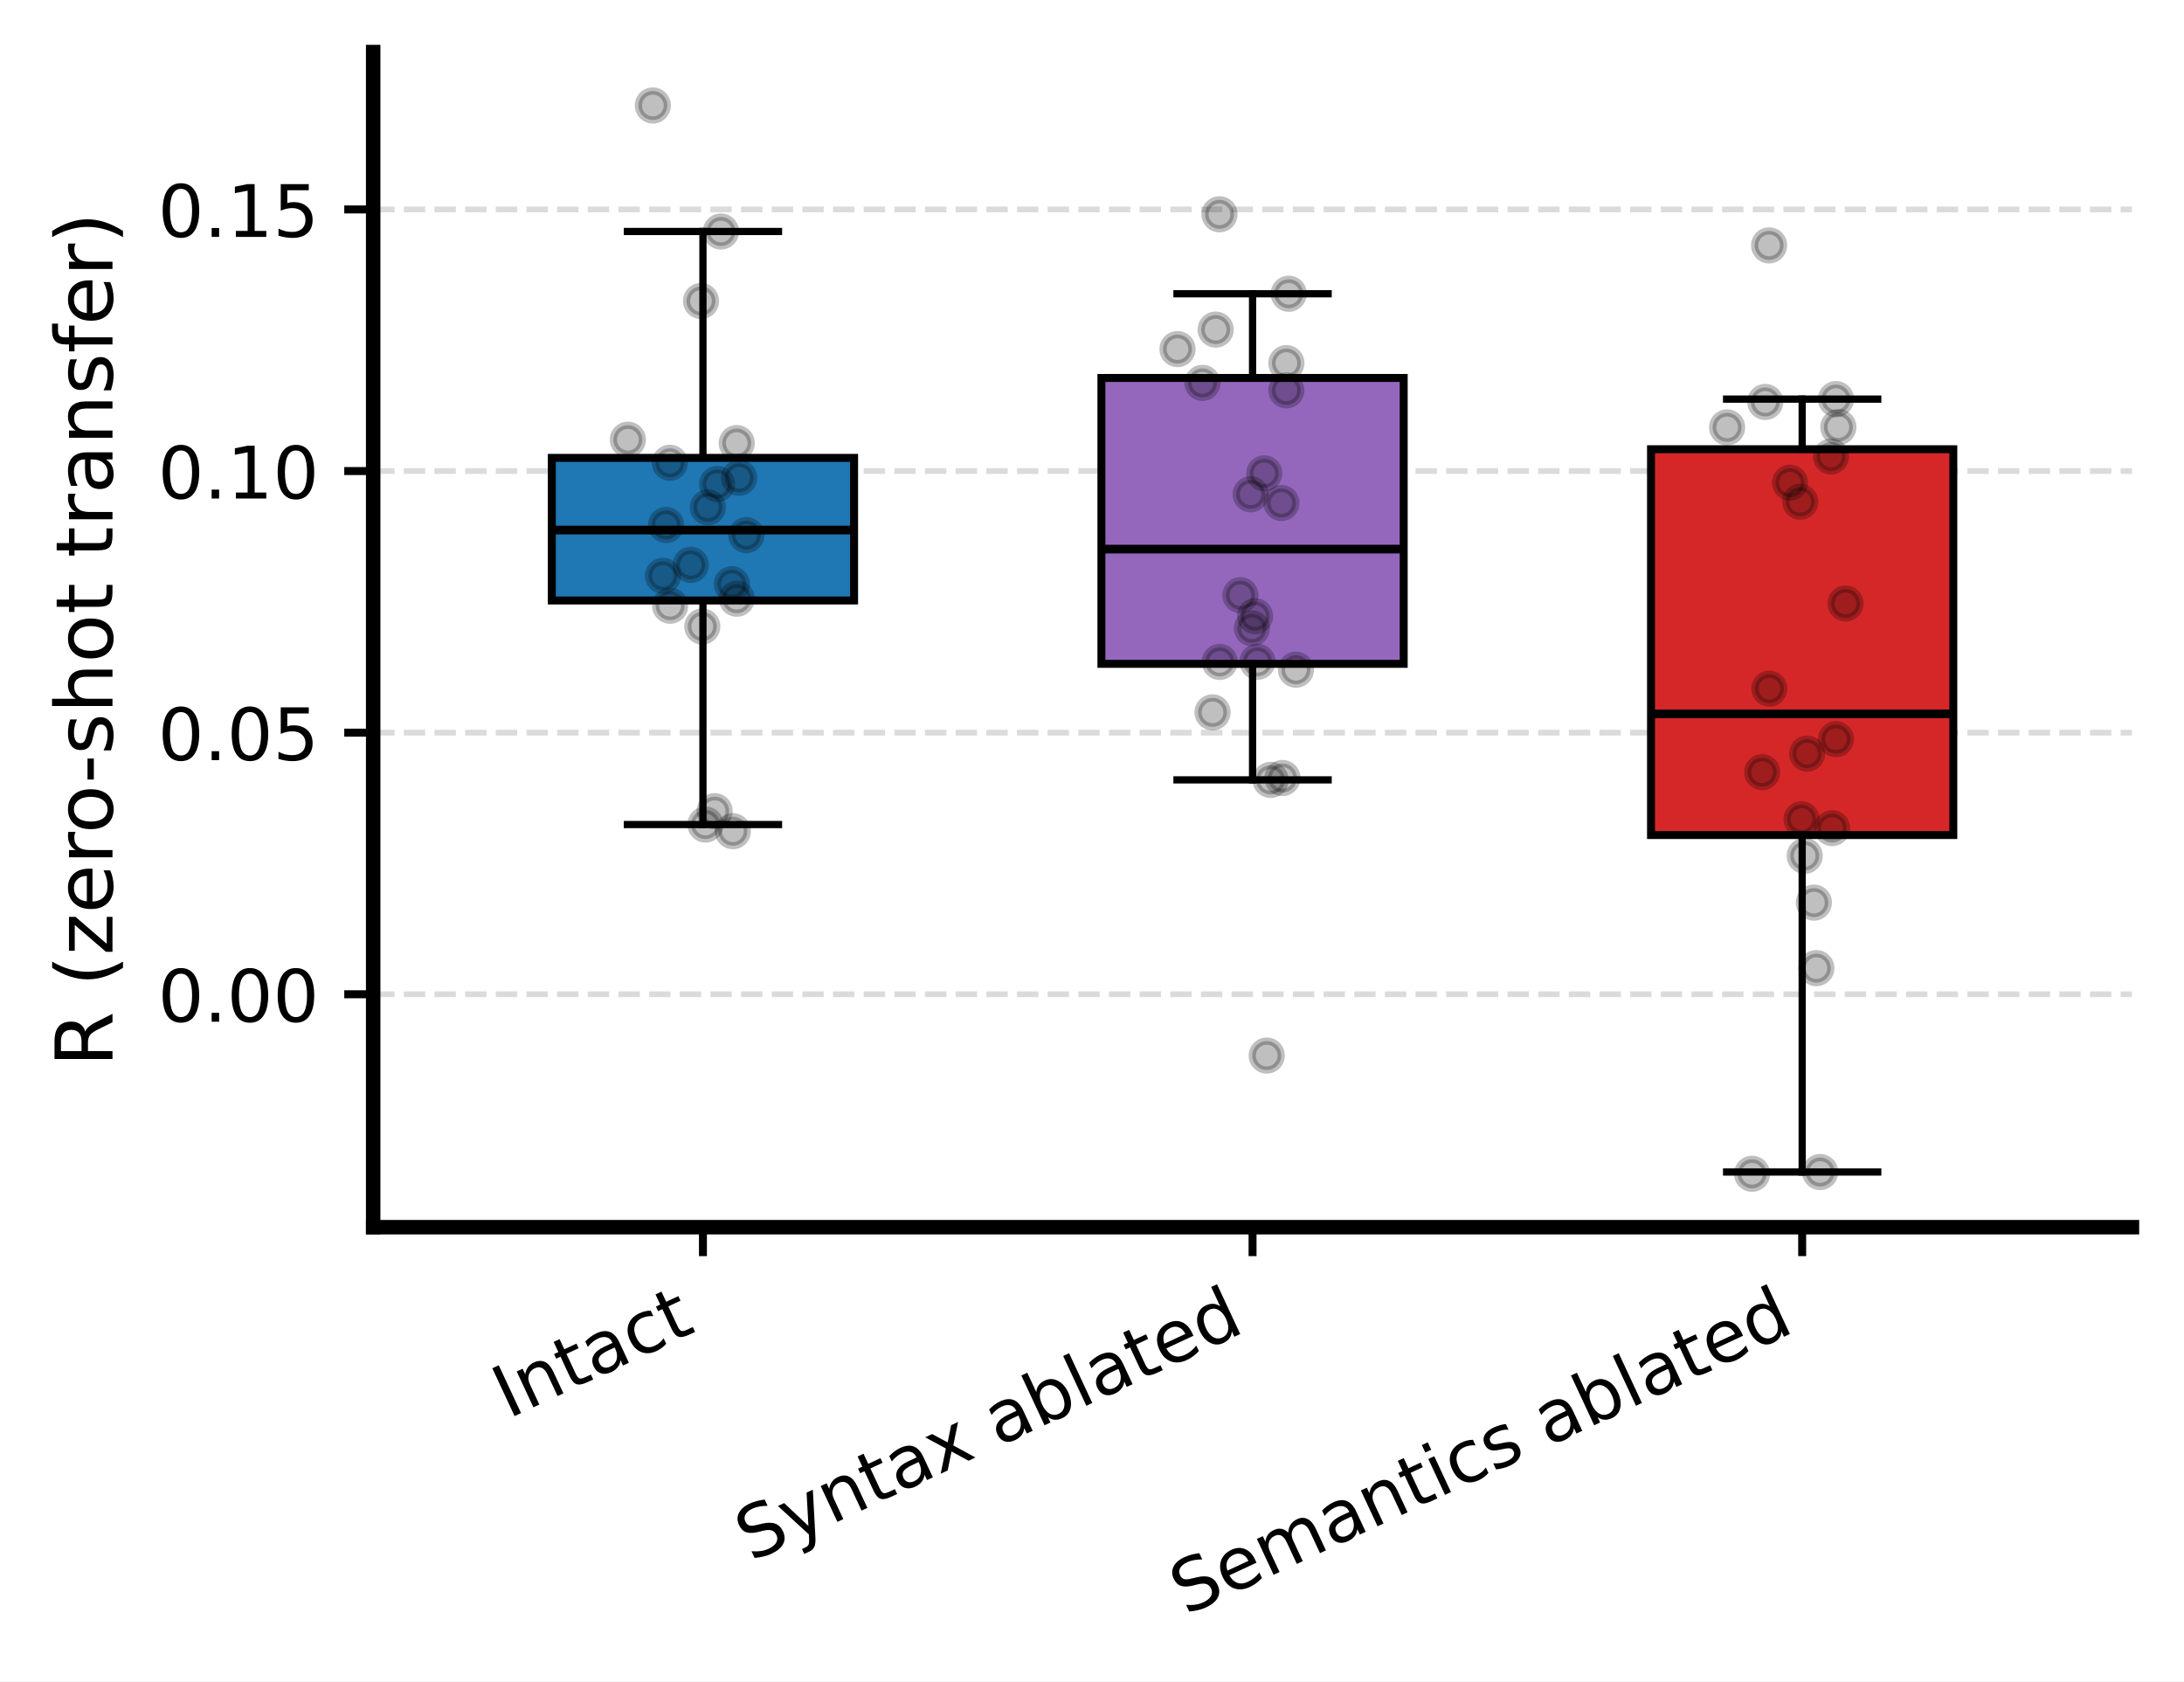
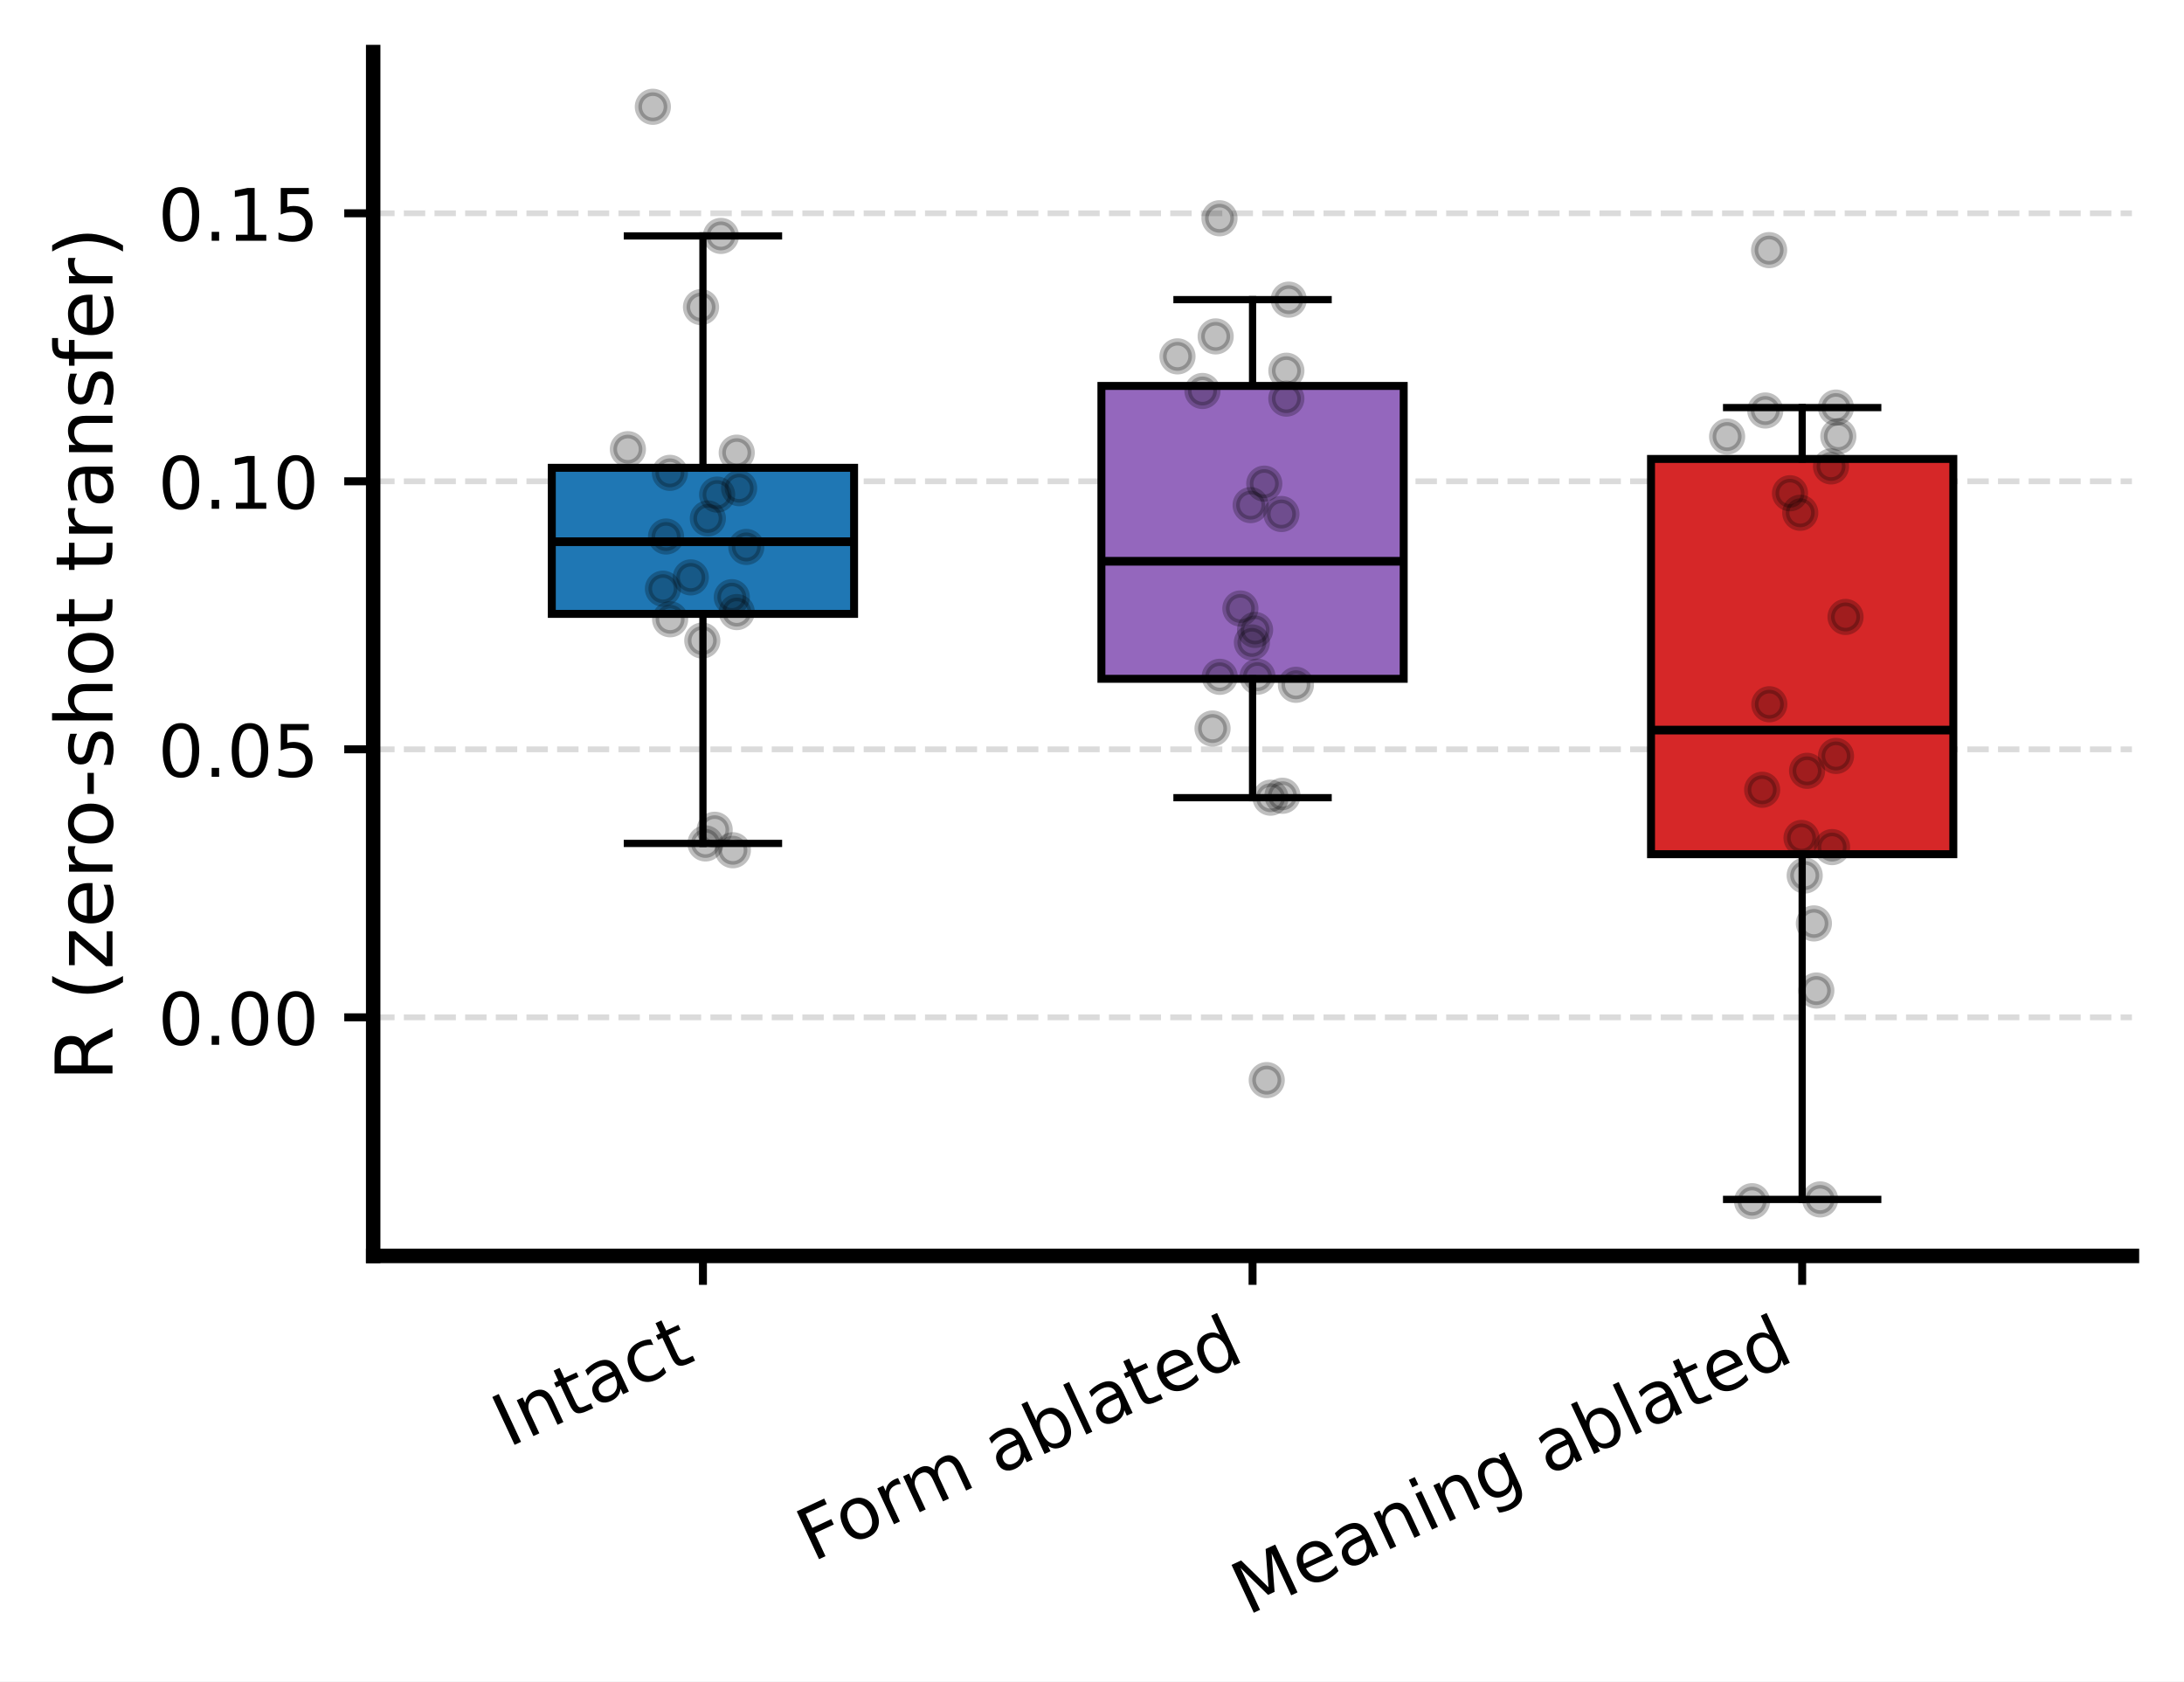
- <svg xmlns="http://www.w3.org/2000/svg" xmlns:xlink="http://www.w3.org/1999/xlink" width="302.057pt" height="232.509pt" viewBox="0 0 302.057 232.509" version="1.1">
+ <svg xmlns="http://www.w3.org/2000/svg" xmlns:xlink="http://www.w3.org/1999/xlink" width="302.057pt" height="232.51pt" viewBox="0 0 302.057 232.51" version="1.1">
  <defs>
    <style type="text/css">*{stroke-linejoin: round; stroke-linecap: butt}</style>
  </defs>
  <g id="figure_1">
    <g id="patch_1">
-       <path d="M 0 232.509  L 302.057 232.509  L 302.057 0  L 0 0  z " style="fill: #ffffff" />
+       <path d="M 0 232.51  L 302.057 232.51  L 302.057 0  L 0 0  z " style="fill: #ffffff" />
    </g>
    <g id="axes_1">
      <g id="patch_2">
-         <path d="M 51.612 169.693  L 294.857 169.693  L 294.857 7.2  L 51.612 7.2  z " style="fill: #ffffff" />
+         <path d="M 51.612 173.668  L 294.857 173.668  L 294.857 7.2  L 51.612 7.2  z " style="fill: #ffffff" />
      </g>
      <g id="matplotlib.axis_1">
        <g id="xtick_1">
          <g id="line2d_1">
            <defs>
-               <path id="m5d6da8eed1" d="M 0 0  L 0 4  " style="stroke: #000000; stroke-width: 1.1" />
+               <path id="m73bb1593f7" d="M 0 0  L 0 4  " style="stroke: #000000; stroke-width: 1.1" />
            </defs>
            <g>
-               <use xlink:href="#m5d6da8eed1" x="97.22" y="169.693" style="stroke: #000000; stroke-width: 1.1" />
+               <use xlink:href="#m73bb1593f7" x="97.22" y="173.668" style="stroke: #000000; stroke-width: 1.1" />
            </g>
          </g>
          <g id="text_1">
-             <text style="font-size: 10px; font-family: 'DejaVu Sans'" transform="translate(70.28049 196.2321) rotate(-25)">Intact</text>
+             <text style="font-size: 10px; font-family: 'DejaVu Sans'" transform="translate(70.28049 200.2068) rotate(-25)">Intact</text>
          </g>
        </g>
        <g id="xtick_2">
          <g id="line2d_2">
            <g>
-               <use xlink:href="#m5d6da8eed1" x="173.234" y="169.693" style="stroke: #000000; stroke-width: 1.1" />
+               <use xlink:href="#m73bb1593f7" x="173.234" y="173.668" style="stroke: #000000; stroke-width: 1.1" />
            </g>
          </g>
          <g id="text_2">
-             <text style="font-size: 10px; font-family: 'DejaVu Sans'" transform="translate(103.8793 216.0106) rotate(-25)">Syntax ablated</text>
+             <text style="font-size: 10px; font-family: 'DejaVu Sans'" transform="translate(112.3873 216.018) rotate(-25)">Form ablated</text>
          </g>
        </g>
        <g id="xtick_3">
          <g id="line2d_3">
            <g>
-               <use xlink:href="#m5d6da8eed1" x="249.248" y="169.693" style="stroke: #000000; stroke-width: 1.1" />
+               <use xlink:href="#m73bb1593f7" x="249.248" y="173.668" style="stroke: #000000; stroke-width: 1.1" />
            </g>
          </g>
          <g id="text_3">
-             <text style="font-size: 10px; font-family: 'DejaVu Sans'" transform="translate(163.9948 223.4243) rotate(-25)">Semantics ablated</text>
+             <text style="font-size: 10px; font-family: 'DejaVu Sans'" transform="translate(172.5169 223.4251) rotate(-25)">Meaning ablated</text>
          </g>
        </g>
      </g>
      <g id="matplotlib.axis_2">
        <g id="ytick_1">
          <g id="line2d_4">
-             <path d="M 51.612 137.485  L 294.857 137.485  " clip-path="url(#p4e6015922d)" style="fill: none; stroke-dasharray: 2.96,1.28; stroke-dashoffset: 0; stroke: #b0b0b0; stroke-opacity: 0.45; stroke-width: 0.8" />
+             <path d="M 51.612 140.672  L 294.857 140.672  " clip-path="url(#p2b218988f2)" style="fill: none; stroke-dasharray: 2.96,1.28; stroke-dashoffset: 0; stroke: #b0b0b0; stroke-opacity: 0.45; stroke-width: 0.8" />
          </g>
          <g id="line2d_5">
            <defs>
-               <path id="m920914c95c" d="M 0 0  L -4 0  " style="stroke: #000000; stroke-width: 1.1" />
+               <path id="m85d4620321" d="M 0 0  L -4 0  " style="stroke: #000000; stroke-width: 1.1" />
            </defs>
            <g>
-               <use xlink:href="#m920914c95c" x="51.612" y="137.485" style="stroke: #000000; stroke-width: 1.1" />
+               <use xlink:href="#m85d4620321" x="51.612" y="140.672" style="stroke: #000000; stroke-width: 1.1" />
            </g>
          </g>
          <g id="text_4">
-             <text style="font-size: 10px; font-family: 'DejaVu Sans'; text-anchor: end" x="44.112" y="141.284" transform="rotate(-0 44.11156 141.2844)">0.00</text>
+             <text style="font-size: 10px; font-family: 'DejaVu Sans'; text-anchor: end" x="44.112" y="144.471" transform="rotate(-0 44.11156 144.4713)">0.00</text>
          </g>
        </g>
        <g id="ytick_2">
          <g id="line2d_6">
-             <path d="M 51.612 101.31  L 294.857 101.31  " clip-path="url(#p4e6015922d)" style="fill: none; stroke-dasharray: 2.96,1.28; stroke-dashoffset: 0; stroke: #b0b0b0; stroke-opacity: 0.45; stroke-width: 0.8" />
+             <path d="M 51.612 103.612  L 294.857 103.612  " clip-path="url(#p2b218988f2)" style="fill: none; stroke-dasharray: 2.96,1.28; stroke-dashoffset: 0; stroke: #b0b0b0; stroke-opacity: 0.45; stroke-width: 0.8" />
          </g>
          <g id="line2d_7">
            <g>
-               <use xlink:href="#m920914c95c" x="51.612" y="101.31" style="stroke: #000000; stroke-width: 1.1" />
+               <use xlink:href="#m85d4620321" x="51.612" y="103.612" style="stroke: #000000; stroke-width: 1.1" />
            </g>
          </g>
          <g id="text_5">
-             <text style="font-size: 10px; font-family: 'DejaVu Sans'; text-anchor: end" x="44.112" y="105.11" transform="rotate(-0 44.11156 105.1095)">0.05</text>
+             <text style="font-size: 10px; font-family: 'DejaVu Sans'; text-anchor: end" x="44.112" y="107.412" transform="rotate(-0 44.11156 107.4115)">0.05</text>
          </g>
        </g>
        <g id="ytick_3">
          <g id="line2d_8">
-             <path d="M 51.612 65.135  L 294.857 65.135  " clip-path="url(#p4e6015922d)" style="fill: none; stroke-dasharray: 2.96,1.28; stroke-dashoffset: 0; stroke: #b0b0b0; stroke-opacity: 0.45; stroke-width: 0.8" />
+             <path d="M 51.612 66.553  L 294.857 66.553  " clip-path="url(#p2b218988f2)" style="fill: none; stroke-dasharray: 2.96,1.28; stroke-dashoffset: 0; stroke: #b0b0b0; stroke-opacity: 0.45; stroke-width: 0.8" />
          </g>
          <g id="line2d_9">
            <g>
-               <use xlink:href="#m920914c95c" x="51.612" y="65.135" style="stroke: #000000; stroke-width: 1.1" />
+               <use xlink:href="#m85d4620321" x="51.612" y="66.553" style="stroke: #000000; stroke-width: 1.1" />
            </g>
          </g>
          <g id="text_6">
-             <text style="font-size: 10px; font-family: 'DejaVu Sans'; text-anchor: end" x="44.112" y="68.935" transform="rotate(-0 44.11156 68.9346)">0.10</text>
+             <text style="font-size: 10px; font-family: 'DejaVu Sans'; text-anchor: end" x="44.112" y="70.352" transform="rotate(-0 44.11156 70.35175)">0.10</text>
          </g>
        </g>
        <g id="ytick_4">
          <g id="line2d_10">
-             <path d="M 51.612 28.96  L 294.857 28.96  " clip-path="url(#p4e6015922d)" style="fill: none; stroke-dasharray: 2.96,1.28; stroke-dashoffset: 0; stroke: #b0b0b0; stroke-opacity: 0.45; stroke-width: 0.8" />
+             <path d="M 51.612 29.493  L 294.857 29.493  " clip-path="url(#p2b218988f2)" style="fill: none; stroke-dasharray: 2.96,1.28; stroke-dashoffset: 0; stroke: #b0b0b0; stroke-opacity: 0.45; stroke-width: 0.8" />
          </g>
          <g id="line2d_11">
            <g>
-               <use xlink:href="#m920914c95c" x="51.612" y="28.96" style="stroke: #000000; stroke-width: 1.1" />
+               <use xlink:href="#m85d4620321" x="51.612" y="29.493" style="stroke: #000000; stroke-width: 1.1" />
            </g>
          </g>
          <g id="text_7">
-             <text style="font-size: 10px; font-family: 'DejaVu Sans'; text-anchor: end" x="44.112" y="32.76" transform="rotate(-0 44.11156 32.75968)">0.15</text>
+             <text style="font-size: 10px; font-family: 'DejaVu Sans'; text-anchor: end" x="44.112" y="33.292" transform="rotate(-0 44.11156 33.29196)">0.15</text>
          </g>
        </g>
        <g id="text_8">
-           <text style="font-size: 11px; font-family: 'DejaVu Sans'; text-anchor: middle" x="15.558" y="88.447" transform="rotate(-90 15.55828 88.44665)">R (zero-shot transfer)</text>
+           <text style="font-size: 11px; font-family: 'DejaVu Sans'; text-anchor: middle" x="15.558" y="90.434" transform="rotate(-90 15.55828 90.43402)">R (zero-shot transfer)</text>
        </g>
      </g>
      <g id="patch_3">
-         <path d="M 76.316 83.032  L 118.124 83.032  L 118.124 63.314  L 76.316 63.314  L 76.316 83.032  z " clip-path="url(#p4e6015922d)" style="fill: #1f77b4; stroke: #000000; stroke-width: 1.1; stroke-linejoin: miter" />
+         <path d="M 76.316 84.887  L 118.124 84.887  L 118.124 64.687  L 76.316 64.687  L 76.316 84.887  z " clip-path="url(#p2b218988f2)" style="fill: #1f77b4; stroke: #000000; stroke-width: 1.1; stroke-linejoin: miter" />
      </g>
      <g id="line2d_12">
-         <path d="M 97.22 83.032  L 97.22 114.014  " clip-path="url(#p4e6015922d)" style="fill: none; stroke: #000000; stroke-linecap: square" />
+         <path d="M 97.22 84.887  L 97.22 116.627  " clip-path="url(#p2b218988f2)" style="fill: none; stroke: #000000; stroke-linecap: square" />
      </g>
      <g id="line2d_13">
-         <path d="M 97.22 63.314  L 97.22 32.013  " clip-path="url(#p4e6015922d)" style="fill: none; stroke: #000000; stroke-linecap: square" />
+         <path d="M 97.22 64.687  L 97.22 32.62  " clip-path="url(#p2b218988f2)" style="fill: none; stroke: #000000; stroke-linecap: square" />
      </g>
      <g id="line2d_14">
-         <path d="M 86.768 114.014  L 107.672 114.014  " clip-path="url(#p4e6015922d)" style="fill: none; stroke: #000000; stroke-linecap: square" />
+         <path d="M 86.768 116.627  L 107.672 116.627  " clip-path="url(#p2b218988f2)" style="fill: none; stroke: #000000; stroke-linecap: square" />
      </g>
      <g id="line2d_15">
-         <path d="M 86.768 32.013  L 107.672 32.013  " clip-path="url(#p4e6015922d)" style="fill: none; stroke: #000000; stroke-linecap: square" />
+         <path d="M 86.768 32.62  L 107.672 32.62  " clip-path="url(#p2b218988f2)" style="fill: none; stroke: #000000; stroke-linecap: square" />
      </g>
      <g id="patch_4">
-         <path d="M 152.33 91.795  L 194.138 91.795  L 194.138 52.262  L 152.33 52.262  L 152.33 91.795  z " clip-path="url(#p4e6015922d)" style="fill: #9467bd; stroke: #000000; stroke-width: 1.1; stroke-linejoin: miter" />
+         <path d="M 152.33 93.864  L 194.138 93.864  L 194.138 53.365  L 152.33 53.365  L 152.33 93.864  z " clip-path="url(#p2b218988f2)" style="fill: #9467bd; stroke: #000000; stroke-width: 1.1; stroke-linejoin: miter" />
      </g>
      <g id="line2d_16">
-         <path d="M 173.234 91.795  L 173.234 107.842  " clip-path="url(#p4e6015922d)" style="fill: none; stroke: #000000; stroke-linecap: square" />
+         <path d="M 173.234 93.864  L 173.234 110.304  " clip-path="url(#p2b218988f2)" style="fill: none; stroke: #000000; stroke-linecap: square" />
      </g>
      <g id="line2d_17">
-         <path d="M 173.234 52.262  L 173.234 40.618  " clip-path="url(#p4e6015922d)" style="fill: none; stroke: #000000; stroke-linecap: square" />
+         <path d="M 173.234 53.365  L 173.234 41.435  " clip-path="url(#p2b218988f2)" style="fill: none; stroke: #000000; stroke-linecap: square" />
      </g>
      <g id="line2d_18">
-         <path d="M 162.782 107.842  L 183.686 107.842  " clip-path="url(#p4e6015922d)" style="fill: none; stroke: #000000; stroke-linecap: square" />
+         <path d="M 162.782 110.304  L 183.686 110.304  " clip-path="url(#p2b218988f2)" style="fill: none; stroke: #000000; stroke-linecap: square" />
      </g>
      <g id="line2d_19">
-         <path d="M 162.782 40.618  L 183.686 40.618  " clip-path="url(#p4e6015922d)" style="fill: none; stroke: #000000; stroke-linecap: square" />
+         <path d="M 162.782 41.435  L 183.686 41.435  " clip-path="url(#p2b218988f2)" style="fill: none; stroke: #000000; stroke-linecap: square" />
      </g>
      <g id="patch_5">
-         <path d="M 228.344 115.468  L 270.152 115.468  L 270.152 62.119  L 228.344 62.119  L 228.344 115.468  z " clip-path="url(#p4e6015922d)" style="fill: #d62728; stroke: #000000; stroke-width: 1.1; stroke-linejoin: miter" />
+         <path d="M 228.344 118.116  L 270.152 118.116  L 270.152 63.462  L 228.344 63.462  L 228.344 118.116  z " clip-path="url(#p2b218988f2)" style="fill: #d62728; stroke: #000000; stroke-width: 1.1; stroke-linejoin: miter" />
      </g>
      <g id="line2d_20">
-         <path d="M 249.248 115.468  L 249.248 162.066  " clip-path="url(#p4e6015922d)" style="fill: none; stroke: #000000; stroke-linecap: square" />
+         <path d="M 249.248 118.116  L 249.248 165.854  " clip-path="url(#p2b218988f2)" style="fill: none; stroke: #000000; stroke-linecap: square" />
      </g>
      <g id="line2d_21">
-         <path d="M 249.248 62.119  L 249.248 55.188  " clip-path="url(#p4e6015922d)" style="fill: none; stroke: #000000; stroke-linecap: square" />
+         <path d="M 249.248 63.462  L 249.248 56.361  " clip-path="url(#p2b218988f2)" style="fill: none; stroke: #000000; stroke-linecap: square" />
      </g>
      <g id="line2d_22">
-         <path d="M 238.796 162.066  L 259.7 162.066  " clip-path="url(#p4e6015922d)" style="fill: none; stroke: #000000; stroke-linecap: square" />
+         <path d="M 238.796 165.854  L 259.7 165.854  " clip-path="url(#p2b218988f2)" style="fill: none; stroke: #000000; stroke-linecap: square" />
      </g>
      <g id="line2d_23">
-         <path d="M 238.796 55.188  L 259.7 55.188  " clip-path="url(#p4e6015922d)" style="fill: none; stroke: #000000; stroke-linecap: square" />
+         <path d="M 238.796 56.361  L 259.7 56.361  " clip-path="url(#p2b218988f2)" style="fill: none; stroke: #000000; stroke-linecap: square" />
      </g>
      <g id="line2d_24">
-         <path d="M 76.316 73.293  L 118.124 73.293  " clip-path="url(#p4e6015922d)" style="fill: none; stroke: #000000; stroke-width: 1.2" />
+         <path d="M 76.316 74.909  L 118.124 74.909  " clip-path="url(#p2b218988f2)" style="fill: none; stroke: #000000; stroke-width: 1.2" />
      </g>
      <g id="line2d_25">
-         <path d="M 152.33 75.928  L 194.138 75.928  " clip-path="url(#p4e6015922d)" style="fill: none; stroke: #000000; stroke-width: 1.2" />
+         <path d="M 152.33 77.609  L 194.138 77.609  " clip-path="url(#p2b218988f2)" style="fill: none; stroke: #000000; stroke-width: 1.2" />
      </g>
      <g id="line2d_26">
-         <path d="M 228.344 98.718  L 270.152 98.718  " clip-path="url(#p4e6015922d)" style="fill: none; stroke: #000000; stroke-width: 1.2" />
+         <path d="M 228.344 100.957  L 270.152 100.957  " clip-path="url(#p2b218988f2)" style="fill: none; stroke: #000000; stroke-width: 1.2" />
      </g>
      <g id="patch_6">
-         <path d="M 51.612 169.693  L 51.612 7.2  " style="fill: none; stroke: #000000; stroke-width: 2; stroke-linejoin: miter; stroke-linecap: square" />
+         <path d="M 51.612 173.668  L 51.612 7.2  " style="fill: none; stroke: #000000; stroke-width: 2; stroke-linejoin: miter; stroke-linecap: square" />
      </g>
      <g id="patch_7">
-         <path d="M 51.612 169.693  L 294.857 169.693  " style="fill: none; stroke: #000000; stroke-width: 2; stroke-linejoin: miter; stroke-linecap: square" />
+         <path d="M 51.612 173.668  L 294.857 173.668  " style="fill: none; stroke: #000000; stroke-width: 2; stroke-linejoin: miter; stroke-linecap: square" />
      </g>
      <g id="PathCollection_1">
        <defs>
-           <path id="m346e49b0c4" d="M 0 2  C 0.53 2 1.039 1.789 1.414 1.414  C 1.789 1.039 2 0.53 2 0  C 2 -0.53 1.789 -1.039 1.414 -1.414  C 1.039 -1.789 0.53 -2 0 -2  C -0.53 -2 -1.039 -1.789 -1.414 -1.414  C -1.789 -1.039 -2 -0.53 -2 0  C -2 0.53 -1.789 1.039 -1.414 1.414  C -1.039 1.789 -0.53 2 0 2  z " style="stroke: #000000; stroke-opacity: 0.25" />
+           <path id="mf1c99034e3" d="M 0 2  C 0.53 2 1.039 1.789 1.414 1.414  C 1.789 1.039 2 0.53 2 0  C 2 -0.53 1.789 -1.039 1.414 -1.414  C 1.039 -1.789 0.53 -2 0 -2  C -0.53 -2 -1.039 -1.789 -1.414 -1.414  C -1.789 -1.039 -2 -0.53 -2 0  C -2 0.53 -1.789 1.039 -1.414 1.414  C -1.039 1.789 -0.53 2 0 2  z " style="stroke: #000000; stroke-opacity: 0.25" />
        </defs>
-         <g clip-path="url(#p4e6015922d)">
-           <use xlink:href="#m346e49b0c4" x="98.841" y="112.17" style="fill-opacity: 0.25; stroke: #000000; stroke-opacity: 0.25" />
-           <use xlink:href="#m346e49b0c4" x="91.686" y="79.631" style="fill-opacity: 0.25; stroke: #000000; stroke-opacity: 0.25" />
-           <use xlink:href="#m346e49b0c4" x="101.213" y="80.778" style="fill-opacity: 0.25; stroke: #000000; stroke-opacity: 0.25" />
-           <use xlink:href="#m346e49b0c4" x="102.225" y="66.066" style="fill-opacity: 0.25; stroke: #000000; stroke-opacity: 0.25" />
-           <use xlink:href="#m346e49b0c4" x="86.839" y="60.803" style="fill-opacity: 0.25; stroke: #000000; stroke-opacity: 0.25" />
-           <use xlink:href="#m346e49b0c4" x="90.291" y="14.586" style="fill-opacity: 0.25; stroke: #000000; stroke-opacity: 0.25" />
-           <use xlink:href="#m346e49b0c4" x="97.9" y="70.148" style="fill-opacity: 0.25; stroke: #000000; stroke-opacity: 0.25" />
-           <use xlink:href="#m346e49b0c4" x="95.537" y="78.108" style="fill-opacity: 0.25; stroke: #000000; stroke-opacity: 0.25" />
-           <use xlink:href="#m346e49b0c4" x="97.131" y="86.633" style="fill-opacity: 0.25; stroke: #000000; stroke-opacity: 0.25" />
-           <use xlink:href="#m346e49b0c4" x="92.681" y="83.759" style="fill-opacity: 0.25; stroke: #000000; stroke-opacity: 0.25" />
-           <use xlink:href="#m346e49b0c4" x="101.899" y="82.789" style="fill-opacity: 0.25; stroke: #000000; stroke-opacity: 0.25" />
-           <use xlink:href="#m346e49b0c4" x="101.359" y="114.936" style="fill-opacity: 0.25; stroke: #000000; stroke-opacity: 0.25" />
-           <use xlink:href="#m346e49b0c4" x="97.571" y="114.014" style="fill-opacity: 0.25; stroke: #000000; stroke-opacity: 0.25" />
-           <use xlink:href="#m346e49b0c4" x="103.218" y="73.996" style="fill-opacity: 0.25; stroke: #000000; stroke-opacity: 0.25" />
-           <use xlink:href="#m346e49b0c4" x="99.708" y="32.013" style="fill-opacity: 0.25; stroke: #000000; stroke-opacity: 0.25" />
-           <use xlink:href="#m346e49b0c4" x="92.648" y="63.995" style="fill-opacity: 0.25; stroke: #000000; stroke-opacity: 0.25" />
-           <use xlink:href="#m346e49b0c4" x="99.182" y="66.931" style="fill-opacity: 0.25; stroke: #000000; stroke-opacity: 0.25" />
-           <use xlink:href="#m346e49b0c4" x="92.118" y="72.59" style="fill-opacity: 0.25; stroke: #000000; stroke-opacity: 0.25" />
-           <use xlink:href="#m346e49b0c4" x="101.894" y="61.27" style="fill-opacity: 0.25; stroke: #000000; stroke-opacity: 0.25" />
-           <use xlink:href="#m346e49b0c4" x="96.954" y="41.622" style="fill-opacity: 0.25; stroke: #000000; stroke-opacity: 0.25" />
+         <g clip-path="url(#p2b218988f2)">
+           <use xlink:href="#mf1c99034e3" x="98.841" y="114.738" style="fill-opacity: 0.25; stroke: #000000; stroke-opacity: 0.25" />
+           <use xlink:href="#mf1c99034e3" x="91.686" y="81.403" style="fill-opacity: 0.25; stroke: #000000; stroke-opacity: 0.25" />
+           <use xlink:href="#mf1c99034e3" x="101.213" y="82.578" style="fill-opacity: 0.25; stroke: #000000; stroke-opacity: 0.25" />
+           <use xlink:href="#mf1c99034e3" x="102.225" y="67.505" style="fill-opacity: 0.25; stroke: #000000; stroke-opacity: 0.25" />
+           <use xlink:href="#mf1c99034e3" x="86.839" y="62.114" style="fill-opacity: 0.25; stroke: #000000; stroke-opacity: 0.25" />
+           <use xlink:href="#mf1c99034e3" x="90.291" y="14.767" style="fill-opacity: 0.25; stroke: #000000; stroke-opacity: 0.25" />
+           <use xlink:href="#mf1c99034e3" x="97.9" y="71.688" style="fill-opacity: 0.25; stroke: #000000; stroke-opacity: 0.25" />
+           <use xlink:href="#mf1c99034e3" x="95.537" y="79.842" style="fill-opacity: 0.25; stroke: #000000; stroke-opacity: 0.25" />
+           <use xlink:href="#mf1c99034e3" x="97.131" y="88.576" style="fill-opacity: 0.25; stroke: #000000; stroke-opacity: 0.25" />
+           <use xlink:href="#mf1c99034e3" x="92.681" y="85.632" style="fill-opacity: 0.25; stroke: #000000; stroke-opacity: 0.25" />
+           <use xlink:href="#mf1c99034e3" x="101.899" y="84.638" style="fill-opacity: 0.25; stroke: #000000; stroke-opacity: 0.25" />
+           <use xlink:href="#mf1c99034e3" x="101.359" y="117.571" style="fill-opacity: 0.25; stroke: #000000; stroke-opacity: 0.25" />
+           <use xlink:href="#mf1c99034e3" x="97.571" y="116.627" style="fill-opacity: 0.25; stroke: #000000; stroke-opacity: 0.25" />
+           <use xlink:href="#mf1c99034e3" x="103.218" y="75.63" style="fill-opacity: 0.25; stroke: #000000; stroke-opacity: 0.25" />
+           <use xlink:href="#mf1c99034e3" x="99.708" y="32.62" style="fill-opacity: 0.25; stroke: #000000; stroke-opacity: 0.25" />
+           <use xlink:href="#mf1c99034e3" x="92.648" y="65.385" style="fill-opacity: 0.25; stroke: #000000; stroke-opacity: 0.25" />
+           <use xlink:href="#mf1c99034e3" x="99.182" y="68.392" style="fill-opacity: 0.25; stroke: #000000; stroke-opacity: 0.25" />
+           <use xlink:href="#mf1c99034e3" x="92.118" y="74.189" style="fill-opacity: 0.25; stroke: #000000; stroke-opacity: 0.25" />
+           <use xlink:href="#mf1c99034e3" x="101.894" y="62.593" style="fill-opacity: 0.25; stroke: #000000; stroke-opacity: 0.25" />
+           <use xlink:href="#mf1c99034e3" x="96.954" y="42.464" style="fill-opacity: 0.25; stroke: #000000; stroke-opacity: 0.25" />
        </g>
      </g>
      <g id="PathCollection_2">
-         <g clip-path="url(#p4e6015922d)">
-           <use xlink:href="#m346e49b0c4" x="174.855" y="65.452" style="fill-opacity: 0.25; stroke: #000000; stroke-opacity: 0.25" />
-           <use xlink:href="#m346e49b0c4" x="167.7" y="98.504" style="fill-opacity: 0.25; stroke: #000000; stroke-opacity: 0.25" />
-           <use xlink:href="#m346e49b0c4" x="177.227" y="69.552" style="fill-opacity: 0.25; stroke: #000000; stroke-opacity: 0.25" />
-           <use xlink:href="#m346e49b0c4" x="178.239" y="40.618" style="fill-opacity: 0.25; stroke: #000000; stroke-opacity: 0.25" />
-           <use xlink:href="#m346e49b0c4" x="162.853" y="48.274" style="fill-opacity: 0.25; stroke: #000000; stroke-opacity: 0.25" />
-           <use xlink:href="#m346e49b0c4" x="166.305" y="52.946" style="fill-opacity: 0.25; stroke: #000000; stroke-opacity: 0.25" />
-           <use xlink:href="#m346e49b0c4" x="173.914" y="91.508" style="fill-opacity: 0.25; stroke: #000000; stroke-opacity: 0.25" />
-           <use xlink:href="#m346e49b0c4" x="171.551" y="82.304" style="fill-opacity: 0.25; stroke: #000000; stroke-opacity: 0.25" />
-           <use xlink:href="#m346e49b0c4" x="173.145" y="86.885" style="fill-opacity: 0.25; stroke: #000000; stroke-opacity: 0.25" />
-           <use xlink:href="#m346e49b0c4" x="168.695" y="91.526" style="fill-opacity: 0.25; stroke: #000000; stroke-opacity: 0.25" />
-           <use xlink:href="#m346e49b0c4" x="177.913" y="50.212" style="fill-opacity: 0.25; stroke: #000000; stroke-opacity: 0.25" />
-           <use xlink:href="#m346e49b0c4" x="177.373" y="107.582" style="fill-opacity: 0.25; stroke: #000000; stroke-opacity: 0.25" />
-           <use xlink:href="#m346e49b0c4" x="173.585" y="85.198" style="fill-opacity: 0.25; stroke: #000000; stroke-opacity: 0.25" />
-           <use xlink:href="#m346e49b0c4" x="179.232" y="92.603" style="fill-opacity: 0.25; stroke: #000000; stroke-opacity: 0.25" />
-           <use xlink:href="#m346e49b0c4" x="175.722" y="107.842" style="fill-opacity: 0.25; stroke: #000000; stroke-opacity: 0.25" />
-           <use xlink:href="#m346e49b0c4" x="168.662" y="29.633" style="fill-opacity: 0.25; stroke: #000000; stroke-opacity: 0.25" />
-           <use xlink:href="#m346e49b0c4" x="175.196" y="145.963" style="fill-opacity: 0.25; stroke: #000000; stroke-opacity: 0.25" />
-           <use xlink:href="#m346e49b0c4" x="168.132" y="45.578" style="fill-opacity: 0.25; stroke: #000000; stroke-opacity: 0.25" />
-           <use xlink:href="#m346e49b0c4" x="177.908" y="53.977" style="fill-opacity: 0.25; stroke: #000000; stroke-opacity: 0.25" />
-           <use xlink:href="#m346e49b0c4" x="172.968" y="68.351" style="fill-opacity: 0.25; stroke: #000000; stroke-opacity: 0.25" />
+         <g clip-path="url(#p2b218988f2)">
+           <use xlink:href="#mf1c99034e3" x="174.855" y="66.877" style="fill-opacity: 0.25; stroke: #000000; stroke-opacity: 0.25" />
+           <use xlink:href="#mf1c99034e3" x="167.7" y="100.737" style="fill-opacity: 0.25; stroke: #000000; stroke-opacity: 0.25" />
+           <use xlink:href="#mf1c99034e3" x="177.227" y="71.077" style="fill-opacity: 0.25; stroke: #000000; stroke-opacity: 0.25" />
+           <use xlink:href="#mf1c99034e3" x="178.239" y="41.435" style="fill-opacity: 0.25; stroke: #000000; stroke-opacity: 0.25" />
+           <use xlink:href="#mf1c99034e3" x="162.853" y="49.279" style="fill-opacity: 0.25; stroke: #000000; stroke-opacity: 0.25" />
+           <use xlink:href="#mf1c99034e3" x="166.305" y="54.065" style="fill-opacity: 0.25; stroke: #000000; stroke-opacity: 0.25" />
+           <use xlink:href="#mf1c99034e3" x="173.914" y="93.57" style="fill-opacity: 0.25; stroke: #000000; stroke-opacity: 0.25" />
+           <use xlink:href="#mf1c99034e3" x="171.551" y="84.141" style="fill-opacity: 0.25; stroke: #000000; stroke-opacity: 0.25" />
+           <use xlink:href="#mf1c99034e3" x="173.145" y="88.834" style="fill-opacity: 0.25; stroke: #000000; stroke-opacity: 0.25" />
+           <use xlink:href="#mf1c99034e3" x="168.695" y="93.588" style="fill-opacity: 0.25; stroke: #000000; stroke-opacity: 0.25" />
+           <use xlink:href="#mf1c99034e3" x="177.913" y="51.264" style="fill-opacity: 0.25; stroke: #000000; stroke-opacity: 0.25" />
+           <use xlink:href="#mf1c99034e3" x="177.373" y="110.037" style="fill-opacity: 0.25; stroke: #000000; stroke-opacity: 0.25" />
+           <use xlink:href="#mf1c99034e3" x="173.585" y="87.106" style="fill-opacity: 0.25; stroke: #000000; stroke-opacity: 0.25" />
+           <use xlink:href="#mf1c99034e3" x="179.232" y="94.692" style="fill-opacity: 0.25; stroke: #000000; stroke-opacity: 0.25" />
+           <use xlink:href="#mf1c99034e3" x="175.722" y="110.304" style="fill-opacity: 0.25; stroke: #000000; stroke-opacity: 0.25" />
+           <use xlink:href="#mf1c99034e3" x="168.662" y="30.181" style="fill-opacity: 0.25; stroke: #000000; stroke-opacity: 0.25" />
+           <use xlink:href="#mf1c99034e3" x="175.196" y="149.357" style="fill-opacity: 0.25; stroke: #000000; stroke-opacity: 0.25" />
+           <use xlink:href="#mf1c99034e3" x="168.132" y="46.517" style="fill-opacity: 0.25; stroke: #000000; stroke-opacity: 0.25" />
+           <use xlink:href="#mf1c99034e3" x="177.908" y="55.121" style="fill-opacity: 0.25; stroke: #000000; stroke-opacity: 0.25" />
+           <use xlink:href="#mf1c99034e3" x="172.968" y="69.847" style="fill-opacity: 0.25; stroke: #000000; stroke-opacity: 0.25" />
        </g>
      </g>
      <g id="PathCollection_3">
-         <g clip-path="url(#p4e6015922d)">
-           <use xlink:href="#m346e49b0c4" x="250.87" y="124.812" style="fill-opacity: 0.25; stroke: #000000; stroke-opacity: 0.25" />
-           <use xlink:href="#m346e49b0c4" x="243.714" y="106.771" style="fill-opacity: 0.25; stroke: #000000; stroke-opacity: 0.25" />
-           <use xlink:href="#m346e49b0c4" x="253.241" y="63.125" style="fill-opacity: 0.25; stroke: #000000; stroke-opacity: 0.25" />
-           <use xlink:href="#m346e49b0c4" x="254.253" y="59.061" style="fill-opacity: 0.25; stroke: #000000; stroke-opacity: 0.25" />
-           <use xlink:href="#m346e49b0c4" x="238.867" y="59.099" style="fill-opacity: 0.25; stroke: #000000; stroke-opacity: 0.25" />
-           <use xlink:href="#m346e49b0c4" x="242.319" y="162.307" style="fill-opacity: 0.25; stroke: #000000; stroke-opacity: 0.25" />
-           <use xlink:href="#m346e49b0c4" x="249.928" y="104.216" style="fill-opacity: 0.25; stroke: #000000; stroke-opacity: 0.25" />
-           <use xlink:href="#m346e49b0c4" x="247.565" y="66.751" style="fill-opacity: 0.25; stroke: #000000; stroke-opacity: 0.25" />
-           <use xlink:href="#m346e49b0c4" x="249.159" y="113.277" style="fill-opacity: 0.25; stroke: #000000; stroke-opacity: 0.25" />
-           <use xlink:href="#m346e49b0c4" x="244.709" y="95.228" style="fill-opacity: 0.25; stroke: #000000; stroke-opacity: 0.25" />
-           <use xlink:href="#m346e49b0c4" x="253.927" y="102.208" style="fill-opacity: 0.25; stroke: #000000; stroke-opacity: 0.25" />
-           <use xlink:href="#m346e49b0c4" x="253.387" y="114.509" style="fill-opacity: 0.25; stroke: #000000; stroke-opacity: 0.25" />
-           <use xlink:href="#m346e49b0c4" x="249.599" y="118.345" style="fill-opacity: 0.25; stroke: #000000; stroke-opacity: 0.25" />
-           <use xlink:href="#m346e49b0c4" x="255.246" y="83.446" style="fill-opacity: 0.25; stroke: #000000; stroke-opacity: 0.25" />
-           <use xlink:href="#m346e49b0c4" x="251.736" y="162.066" style="fill-opacity: 0.25; stroke: #000000; stroke-opacity: 0.25" />
-           <use xlink:href="#m346e49b0c4" x="244.676" y="33.934" style="fill-opacity: 0.25; stroke: #000000; stroke-opacity: 0.25" />
-           <use xlink:href="#m346e49b0c4" x="251.21" y="133.872" style="fill-opacity: 0.25; stroke: #000000; stroke-opacity: 0.25" />
-           <use xlink:href="#m346e49b0c4" x="244.146" y="55.581" style="fill-opacity: 0.25; stroke: #000000; stroke-opacity: 0.25" />
-           <use xlink:href="#m346e49b0c4" x="253.922" y="55.188" style="fill-opacity: 0.25; stroke: #000000; stroke-opacity: 0.25" />
-           <use xlink:href="#m346e49b0c4" x="248.982" y="69.385" style="fill-opacity: 0.25; stroke: #000000; stroke-opacity: 0.25" />
+         <g clip-path="url(#p2b218988f2)">
+           <use xlink:href="#mf1c99034e3" x="250.87" y="127.689" style="fill-opacity: 0.25; stroke: #000000; stroke-opacity: 0.25" />
+           <use xlink:href="#mf1c99034e3" x="243.714" y="109.207" style="fill-opacity: 0.25; stroke: #000000; stroke-opacity: 0.25" />
+           <use xlink:href="#mf1c99034e3" x="253.241" y="64.493" style="fill-opacity: 0.25; stroke: #000000; stroke-opacity: 0.25" />
+           <use xlink:href="#mf1c99034e3" x="254.253" y="60.329" style="fill-opacity: 0.25; stroke: #000000; stroke-opacity: 0.25" />
+           <use xlink:href="#mf1c99034e3" x="238.867" y="60.369" style="fill-opacity: 0.25; stroke: #000000; stroke-opacity: 0.25" />
+           <use xlink:href="#mf1c99034e3" x="242.319" y="166.101" style="fill-opacity: 0.25; stroke: #000000; stroke-opacity: 0.25" />
+           <use xlink:href="#mf1c99034e3" x="249.928" y="106.589" style="fill-opacity: 0.25; stroke: #000000; stroke-opacity: 0.25" />
+           <use xlink:href="#mf1c99034e3" x="247.565" y="68.207" style="fill-opacity: 0.25; stroke: #000000; stroke-opacity: 0.25" />
+           <use xlink:href="#mf1c99034e3" x="249.159" y="115.872" style="fill-opacity: 0.25; stroke: #000000; stroke-opacity: 0.25" />
+           <use xlink:href="#mf1c99034e3" x="244.709" y="97.382" style="fill-opacity: 0.25; stroke: #000000; stroke-opacity: 0.25" />
+           <use xlink:href="#mf1c99034e3" x="253.927" y="104.532" style="fill-opacity: 0.25; stroke: #000000; stroke-opacity: 0.25" />
+           <use xlink:href="#mf1c99034e3" x="253.387" y="117.134" style="fill-opacity: 0.25; stroke: #000000; stroke-opacity: 0.25" />
+           <use xlink:href="#mf1c99034e3" x="249.599" y="121.064" style="fill-opacity: 0.25; stroke: #000000; stroke-opacity: 0.25" />
+           <use xlink:href="#mf1c99034e3" x="255.246" y="85.311" style="fill-opacity: 0.25; stroke: #000000; stroke-opacity: 0.25" />
+           <use xlink:href="#mf1c99034e3" x="251.736" y="165.854" style="fill-opacity: 0.25; stroke: #000000; stroke-opacity: 0.25" />
+           <use xlink:href="#mf1c99034e3" x="244.676" y="34.588" style="fill-opacity: 0.25; stroke: #000000; stroke-opacity: 0.25" />
+           <use xlink:href="#mf1c99034e3" x="251.21" y="136.97" style="fill-opacity: 0.25; stroke: #000000; stroke-opacity: 0.25" />
+           <use xlink:href="#mf1c99034e3" x="244.146" y="56.765" style="fill-opacity: 0.25; stroke: #000000; stroke-opacity: 0.25" />
+           <use xlink:href="#mf1c99034e3" x="253.922" y="56.361" style="fill-opacity: 0.25; stroke: #000000; stroke-opacity: 0.25" />
+           <use xlink:href="#mf1c99034e3" x="248.982" y="70.906" style="fill-opacity: 0.25; stroke: #000000; stroke-opacity: 0.25" />
        </g>
      </g>
    </g>
  </g>
  <defs>
-     <clipPath id="p4e6015922d">
-       <rect x="51.612" y="7.2" width="243.245" height="162.493" />
+     <clipPath id="p2b218988f2">
+       <rect x="51.612" y="7.2" width="243.245" height="166.468" />
    </clipPath>
  </defs>
</svg>
